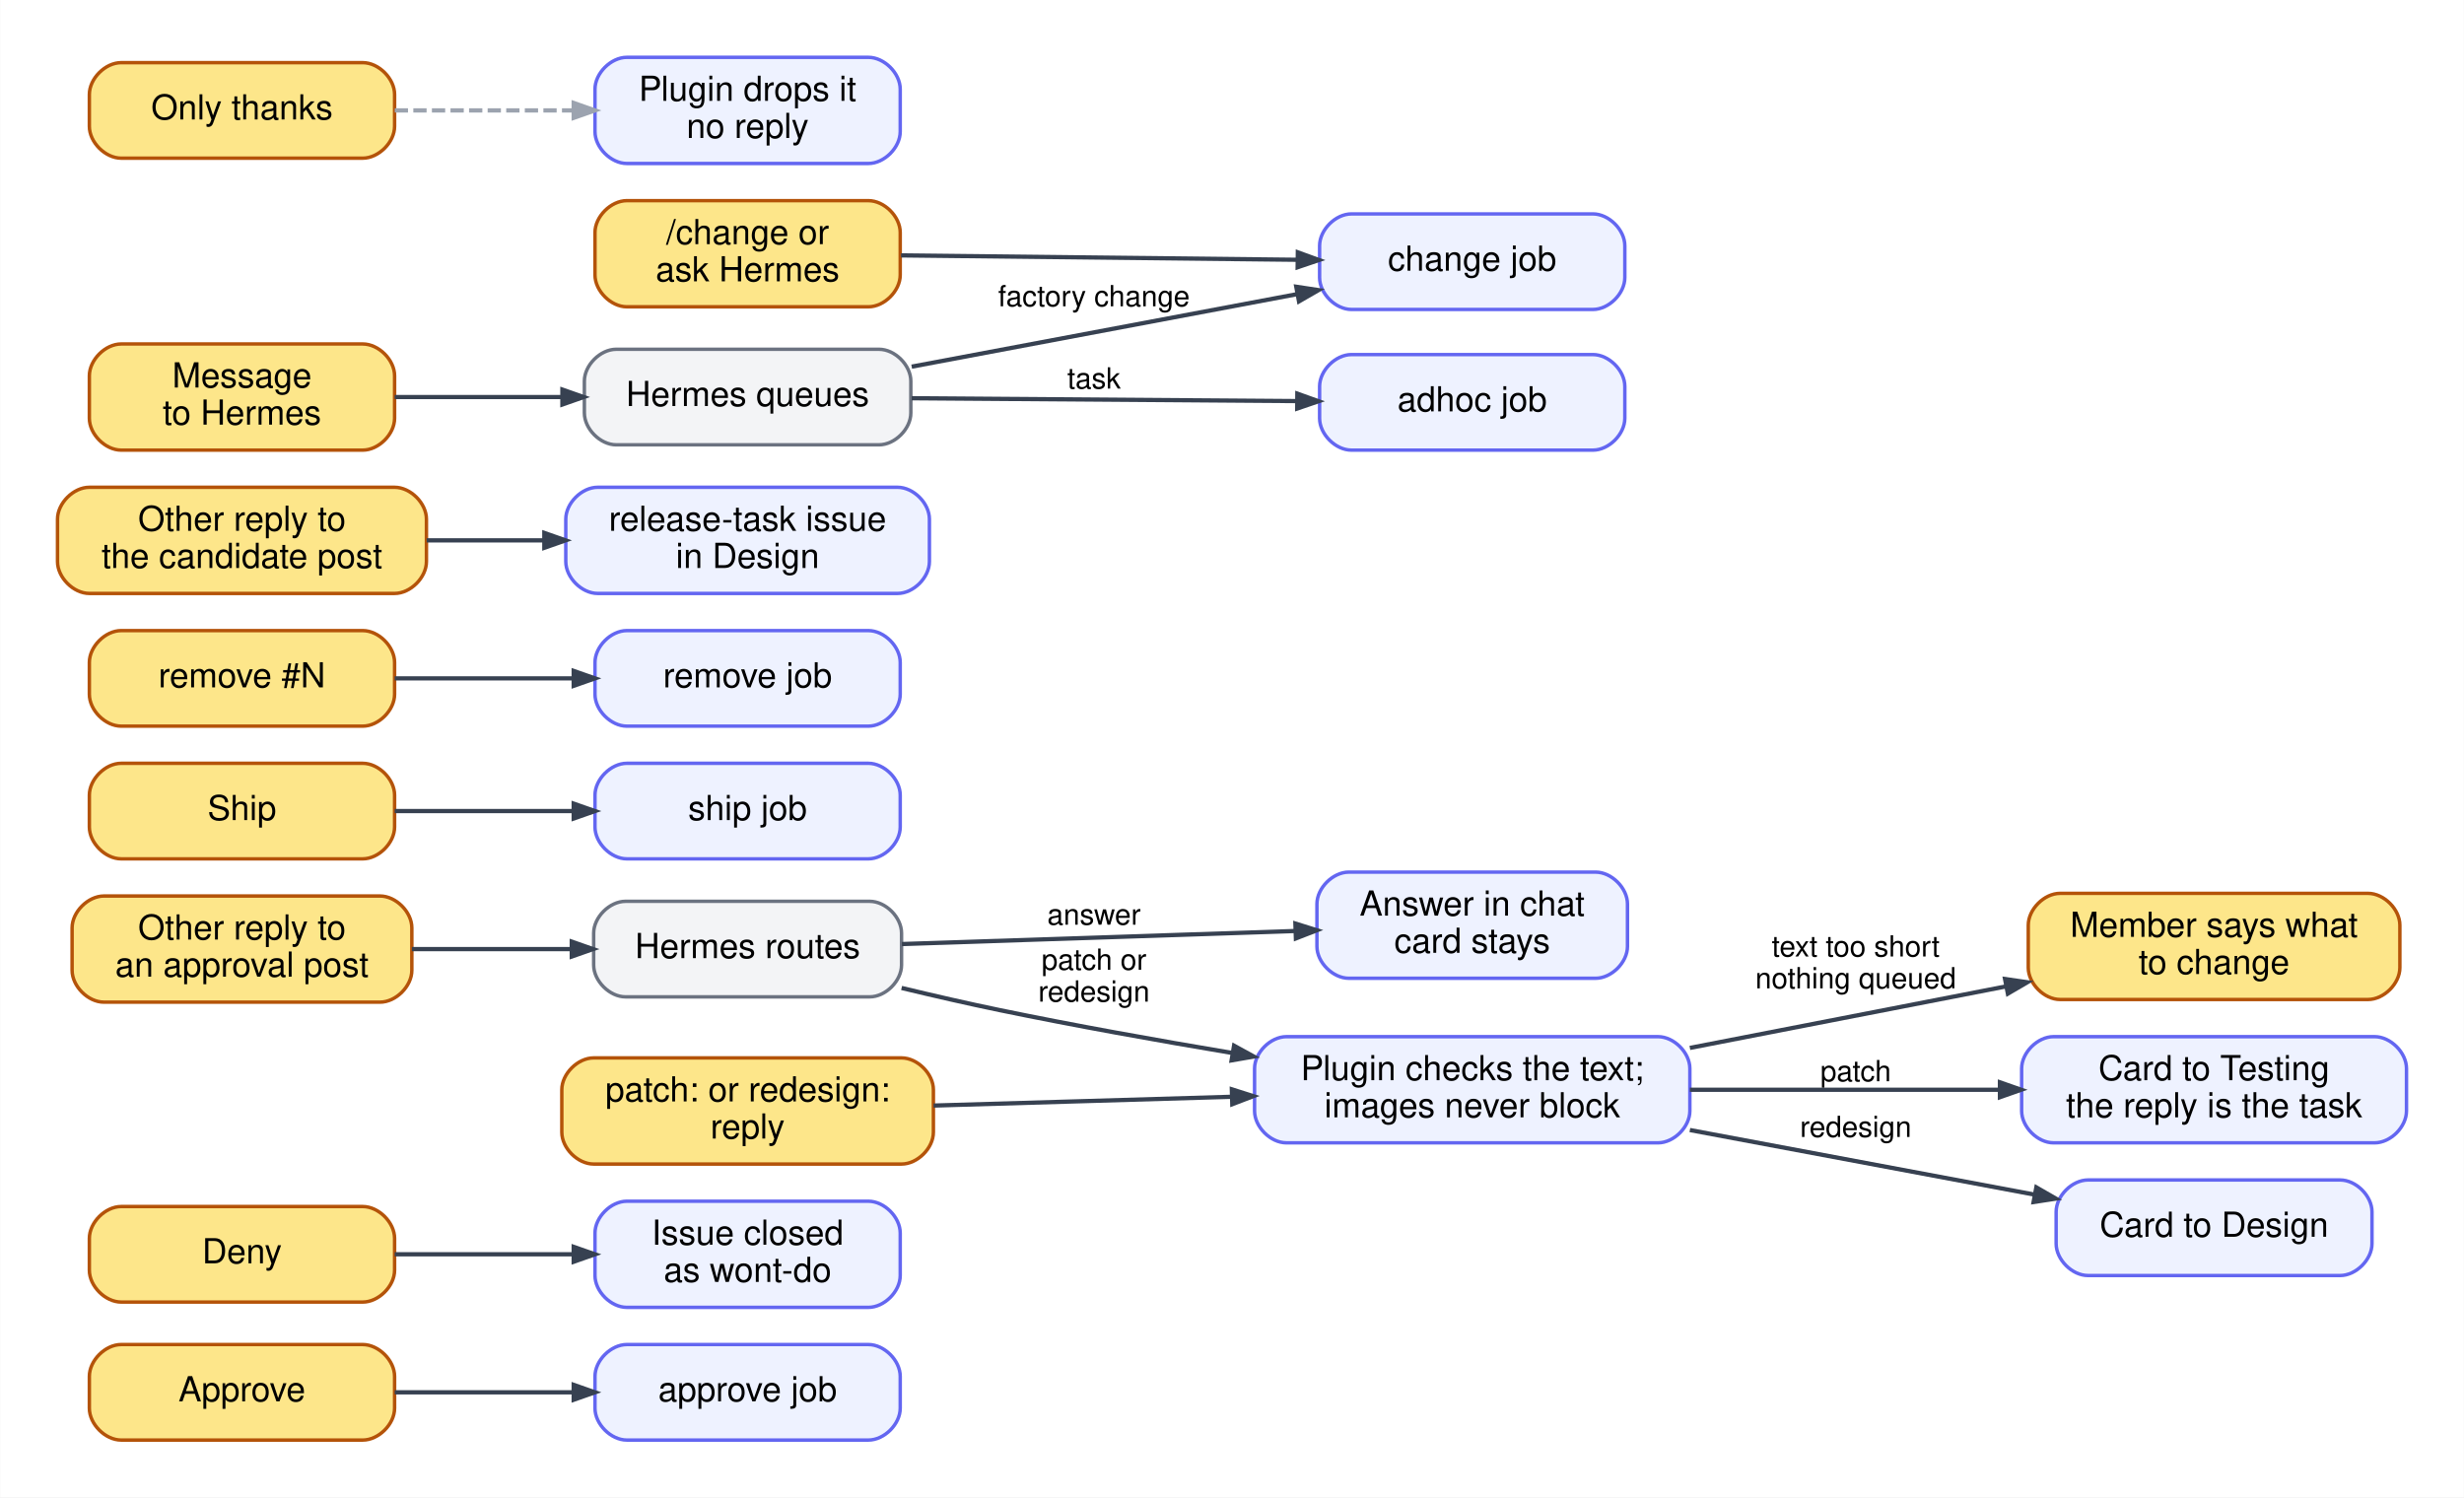
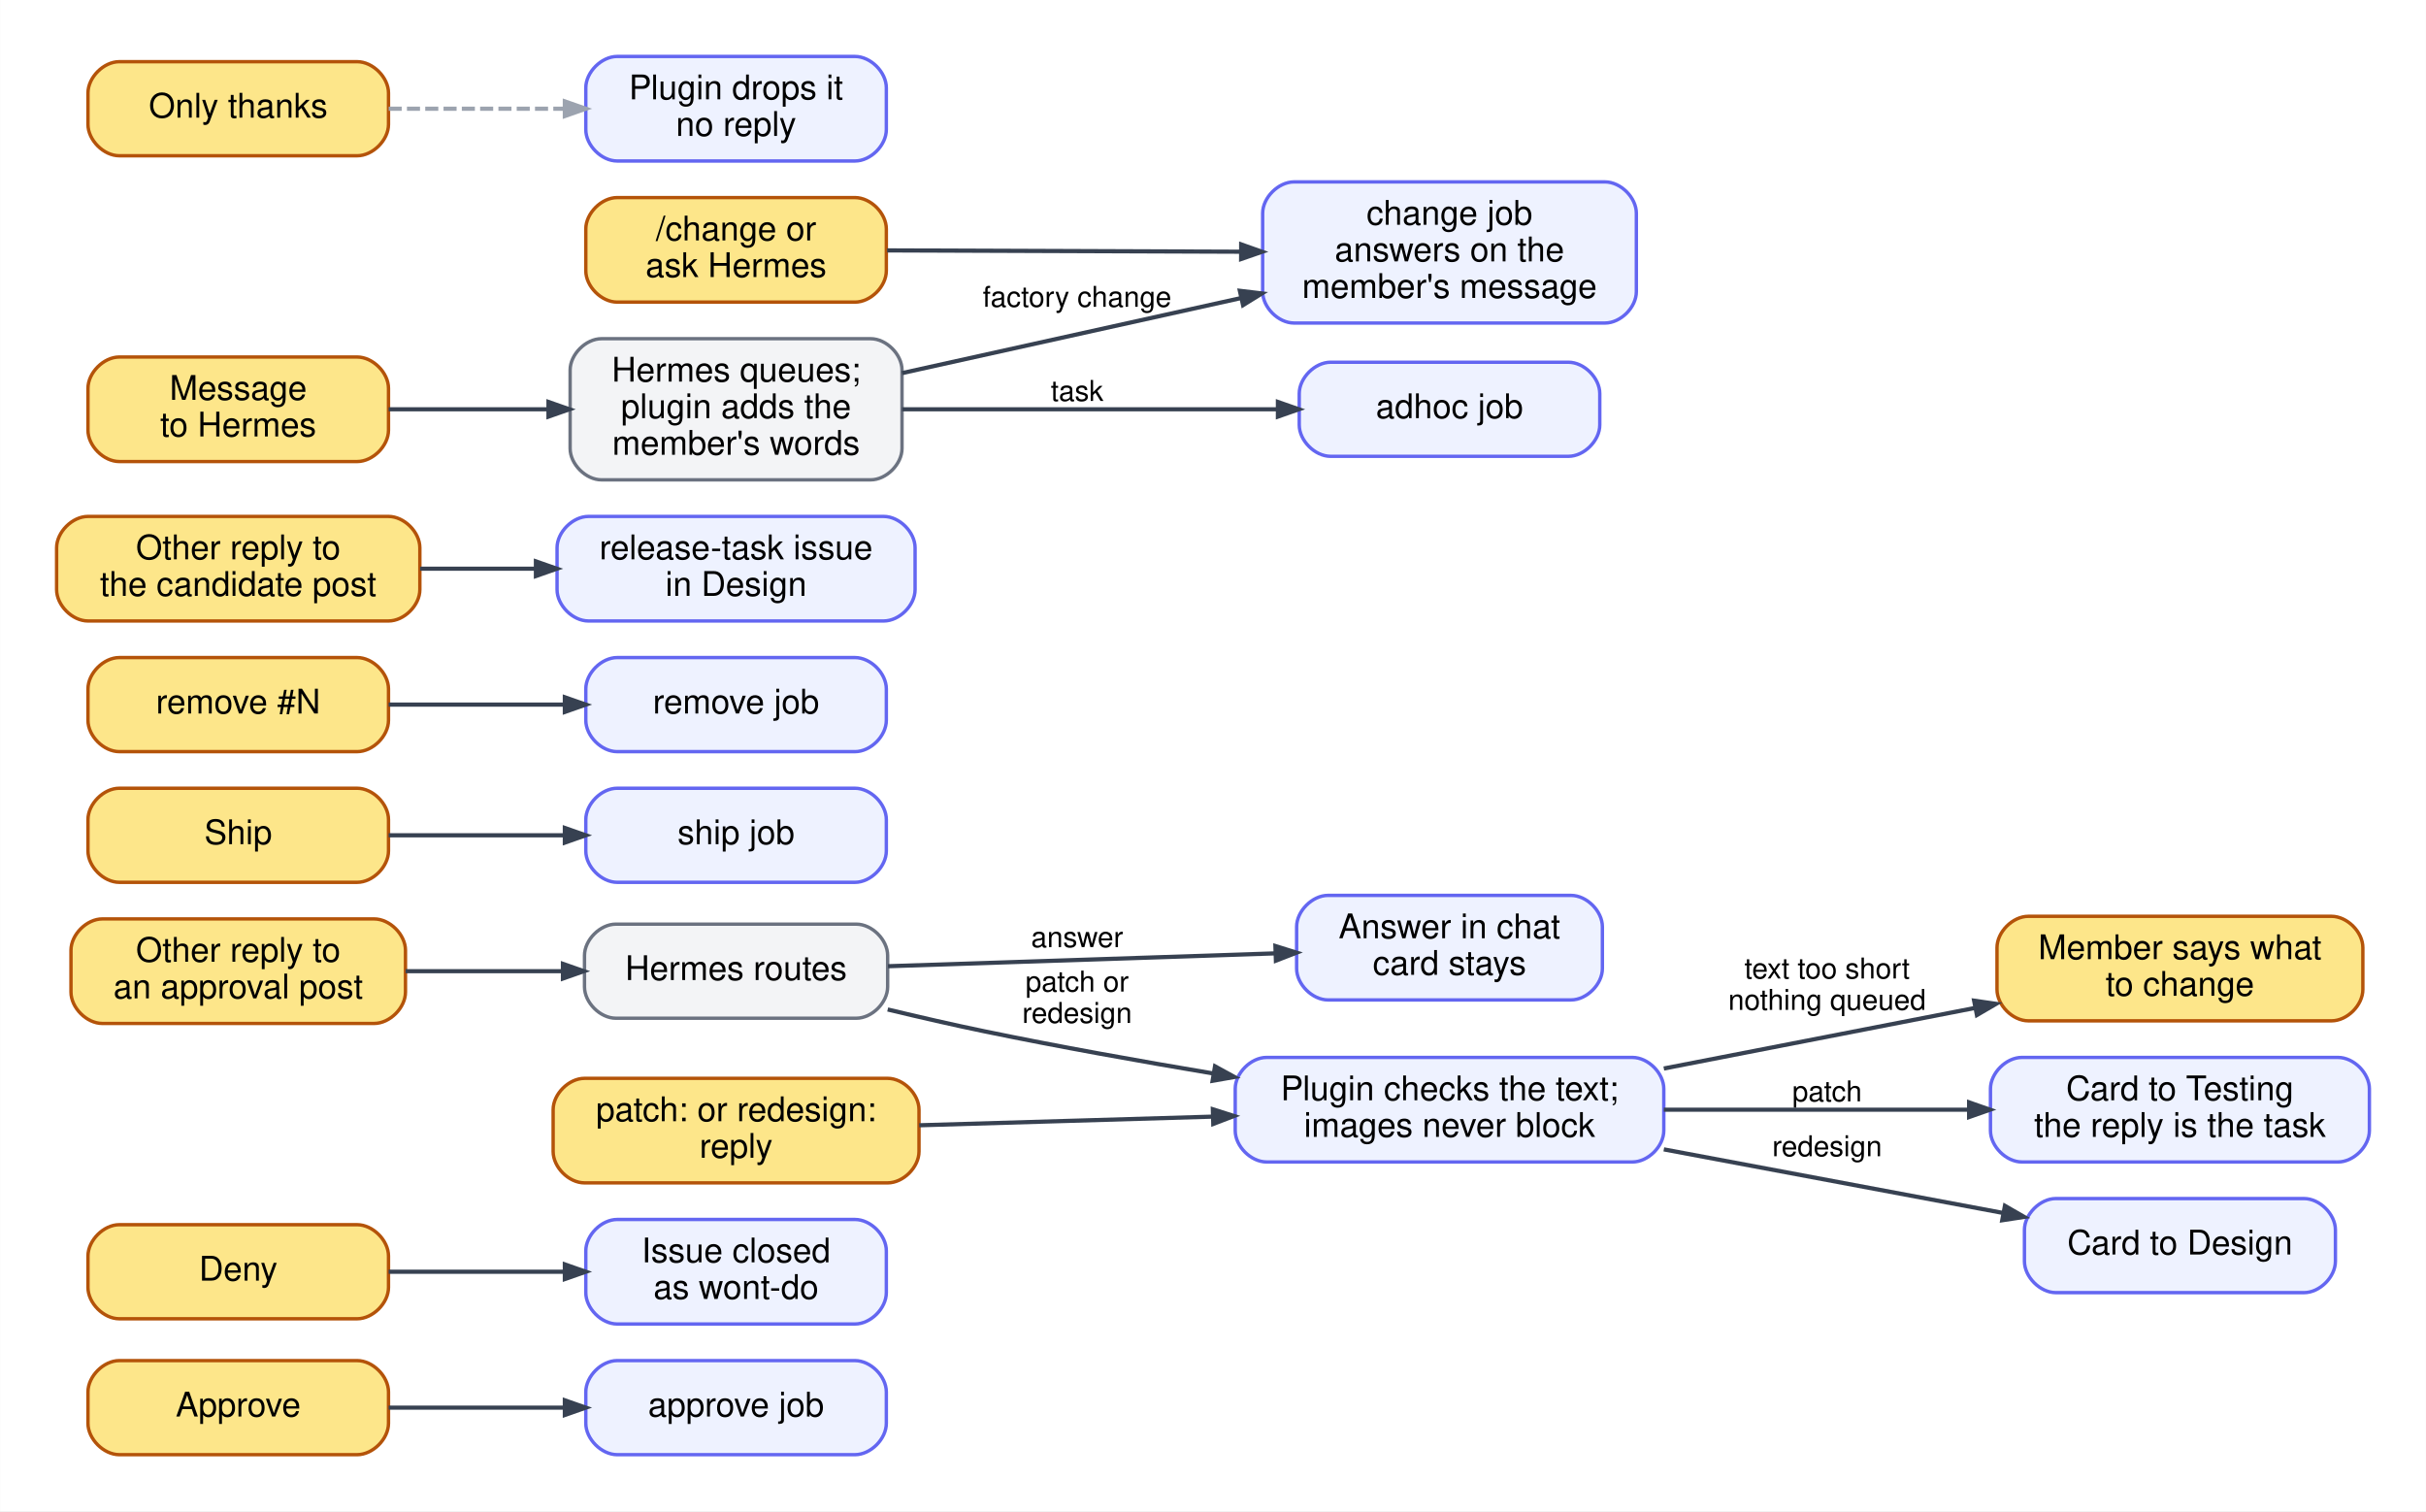
- <svg xmlns="http://www.w3.org/2000/svg" width="928pt" height="564pt" viewBox="0.00 0.00 928.20 564.20">
-   <g id="graph0" class="graph" transform="scale(1 1) rotate(0) translate(21.6 542.6)">
-     <polygon fill="white" stroke="transparent" points="-21.6,21.6 -21.6,-542.6 906.6,-542.6 906.6,21.6 -21.6,21.6" />
+ <svg xmlns="http://www.w3.org/2000/svg" width="928pt" height="578pt" viewBox="0.00 0.00 928.20 578.20">
+   <g id="graph0" class="graph" transform="scale(1 1) rotate(0) translate(21.6 556.6)">
+     <polygon fill="white" stroke="transparent" points="-21.6,21.6 -21.6,-556.6 906.6,-556.6 906.6,21.6 -21.6,21.6" />
    <g id="node1" class="node">
      <path fill="#fde68a" stroke="#b45309" stroke-width="1.3" d="M115,-36C115,-36 24,-36 24,-36 18,-36 12,-30 12,-24 12,-24 12,-12 12,-12 12,-6 18,0 24,0 24,0 115,0 115,0 121,0 127,-6 127,-12 127,-12 127,-24 127,-24 127,-30 121,-36 115,-36" />
      <text text-anchor="middle" x="69.5" y="-14.6" font-family="Helvetica,sans-Serif" font-size="13.00">Approve</text>
    </g>
    <g id="node15" class="node">
      <path fill="#eef2ff" stroke="#6366f1" stroke-width="1.3" d="M305.5,-36C305.5,-36 214.5,-36 214.5,-36 208.5,-36 202.5,-30 202.5,-24 202.5,-24 202.5,-12 202.5,-12 202.5,-6 208.5,0 214.5,0 214.5,0 305.5,0 305.5,0 311.5,0 317.5,-6 317.5,-12 317.5,-12 317.5,-24 317.5,-24 317.5,-30 311.5,-36 305.5,-36" />
      <text text-anchor="middle" x="260" y="-14.6" font-family="Helvetica,sans-Serif" font-size="13.00">approve job</text>
    </g>
    <g id="edge1" class="edge">
      <path fill="none" stroke="#374151" stroke-width="1.6" d="M127.06,-18C148.21,-18 172.4,-18 194.24,-18" />
      <polygon fill="#374151" stroke="#374151" stroke-width="1.6" points="194.48,-20.8 202.48,-18 194.48,-15.2 194.48,-20.8" />
    </g>
    <g id="node2" class="node">
      <path fill="#fde68a" stroke="#b45309" stroke-width="1.3" d="M115,-88C115,-88 24,-88 24,-88 18,-88 12,-82 12,-76 12,-76 12,-64 12,-64 12,-58 18,-52 24,-52 24,-52 115,-52 115,-52 121,-52 127,-58 127,-64 127,-64 127,-76 127,-76 127,-82 121,-88 115,-88" />
      <text text-anchor="middle" x="69.5" y="-66.6" font-family="Helvetica,sans-Serif" font-size="13.00">Deny</text>
    </g>
    <g id="node16" class="node">
      <path fill="#eef2ff" stroke="#6366f1" stroke-width="1.3" d="M305.5,-90C305.5,-90 214.5,-90 214.5,-90 208.5,-90 202.5,-84 202.5,-78 202.5,-78 202.5,-62 202.5,-62 202.5,-56 208.5,-50 214.5,-50 214.5,-50 305.5,-50 305.5,-50 311.5,-50 317.5,-56 317.5,-62 317.5,-62 317.5,-78 317.5,-78 317.5,-84 311.5,-90 305.5,-90" />
      <text text-anchor="middle" x="260" y="-73.6" font-family="Helvetica,sans-Serif" font-size="13.00">Issue closed</text>
      <text text-anchor="middle" x="260" y="-59.6" font-family="Helvetica,sans-Serif" font-size="13.00">as wont-do</text>
    </g>
    <g id="edge2" class="edge">
      <path fill="none" stroke="#374151" stroke-width="1.6" d="M127.06,-70C148.21,-70 172.4,-70 194.24,-70" />
      <polygon fill="#374151" stroke="#374151" stroke-width="1.6" points="194.48,-72.8 202.48,-70 194.48,-67.2 194.48,-72.8" />
    </g>
    <g id="node3" class="node">
      <path fill="#fde68a" stroke="#b45309" stroke-width="1.3" d="M121.5,-205C121.5,-205 17.5,-205 17.5,-205 11.5,-205 5.5,-199 5.5,-193 5.5,-193 5.5,-177 5.5,-177 5.5,-171 11.5,-165 17.5,-165 17.5,-165 121.5,-165 121.5,-165 127.5,-165 133.5,-171 133.5,-177 133.5,-177 133.5,-193 133.5,-193 133.5,-199 127.5,-205 121.5,-205" />
      <text text-anchor="middle" x="69.5" y="-188.6" font-family="Helvetica,sans-Serif" font-size="13.00">Other reply to</text>
      <text text-anchor="middle" x="69.5" y="-174.6" font-family="Helvetica,sans-Serif" font-size="13.00">an approval post</text>
    </g>
    <g id="node12" class="node">
      <path fill="#f3f4f6" stroke="#6b7280" stroke-width="1.3" d="M306,-203C306,-203 214,-203 214,-203 208,-203 202,-197 202,-191 202,-191 202,-179 202,-179 202,-173 208,-167 214,-167 214,-167 306,-167 306,-167 312,-167 318,-173 318,-179 318,-179 318,-191 318,-191 318,-197 312,-203 306,-203" />
      <text text-anchor="middle" x="260" y="-181.6" font-family="Helvetica,sans-Serif" font-size="13.00">Hermes routes</text>
    </g>
    <g id="edge3" class="edge">
      <path fill="none" stroke="#374151" stroke-width="1.6" d="M133.53,-185C152.82,-185 174.08,-185 193.53,-185" />
      <polygon fill="#374151" stroke="#374151" stroke-width="1.6" points="193.75,-187.8 201.75,-185 193.75,-182.2 193.75,-187.8" />
    </g>
    <g id="node4" class="node">
      <path fill="#fde68a" stroke="#b45309" stroke-width="1.3" d="M318,-144C318,-144 202,-144 202,-144 196,-144 190,-138 190,-132 190,-132 190,-116 190,-116 190,-110 196,-104 202,-104 202,-104 318,-104 318,-104 324,-104 330,-110 330,-116 330,-116 330,-132 330,-132 330,-138 324,-144 318,-144" />
      <text text-anchor="middle" x="260" y="-127.6" font-family="Helvetica,sans-Serif" font-size="13.00">patch: or redesign:</text>
      <text text-anchor="middle" x="260" y="-113.6" font-family="Helvetica,sans-Serif" font-size="13.00">reply</text>
    </g>
    <g id="node14" class="node">
      <path fill="#eef2ff" stroke="#6366f1" stroke-width="1.3" d="M603,-152C603,-152 463,-152 463,-152 457,-152 451,-146 451,-140 451,-140 451,-124 451,-124 451,-118 457,-112 463,-112 463,-112 603,-112 603,-112 609,-112 615,-118 615,-124 615,-124 615,-140 615,-140 615,-146 609,-152 603,-152" />
      <text text-anchor="middle" x="533" y="-135.6" font-family="Helvetica,sans-Serif" font-size="13.00">Plugin checks the text;</text>
      <text text-anchor="middle" x="533" y="-121.6" font-family="Helvetica,sans-Serif" font-size="13.00">images never block</text>
    </g>
    <g id="edge6" class="edge">
      <path fill="none" stroke="#374151" stroke-width="1.6" d="M330.09,-126.04C364.2,-127.05 405.78,-128.27 442.32,-129.35" />
      <polygon fill="#374151" stroke="#374151" stroke-width="1.6" points="442.44,-132.16 450.52,-129.59 442.6,-126.56 442.44,-132.16" />
    </g>
    <g id="node5" class="node">
      <path fill="#fde68a" stroke="#b45309" stroke-width="1.3" d="M115,-255C115,-255 24,-255 24,-255 18,-255 12,-249 12,-243 12,-243 12,-231 12,-231 12,-225 18,-219 24,-219 24,-219 115,-219 115,-219 121,-219 127,-225 127,-231 127,-231 127,-243 127,-243 127,-249 121,-255 115,-255" />
      <text text-anchor="middle" x="69.5" y="-233.6" font-family="Helvetica,sans-Serif" font-size="13.00">Ship</text>
    </g>
    <g id="node20" class="node">
      <path fill="#eef2ff" stroke="#6366f1" stroke-width="1.3" d="M305.5,-255C305.5,-255 214.5,-255 214.5,-255 208.5,-255 202.5,-249 202.5,-243 202.5,-243 202.5,-231 202.5,-231 202.5,-225 208.5,-219 214.5,-219 214.5,-219 305.5,-219 305.5,-219 311.5,-219 317.5,-225 317.5,-231 317.5,-231 317.5,-243 317.5,-243 317.5,-249 311.5,-255 305.5,-255" />
      <text text-anchor="middle" x="260" y="-233.6" font-family="Helvetica,sans-Serif" font-size="13.00">ship job</text>
    </g>
    <g id="edge10" class="edge">
      <path fill="none" stroke="#374151" stroke-width="1.6" d="M127.06,-237C148.21,-237 172.4,-237 194.24,-237" />
      <polygon fill="#374151" stroke="#374151" stroke-width="1.6" points="194.48,-239.8 202.48,-237 194.48,-234.2 194.48,-239.8" />
    </g>
    <g id="node6" class="node">
      <path fill="#fde68a" stroke="#b45309" stroke-width="1.3" d="M115,-305C115,-305 24,-305 24,-305 18,-305 12,-299 12,-293 12,-293 12,-281 12,-281 12,-275 18,-269 24,-269 24,-269 115,-269 115,-269 121,-269 127,-275 127,-281 127,-281 127,-293 127,-293 127,-299 121,-305 115,-305" />
      <text text-anchor="middle" x="69.5" y="-283.6" font-family="Helvetica,sans-Serif" font-size="13.00">remove #N</text>
    </g>
    <g id="node21" class="node">
      <path fill="#eef2ff" stroke="#6366f1" stroke-width="1.3" d="M305.5,-305C305.5,-305 214.5,-305 214.5,-305 208.5,-305 202.5,-299 202.5,-293 202.5,-293 202.5,-281 202.5,-281 202.5,-275 208.5,-269 214.5,-269 214.5,-269 305.5,-269 305.5,-269 311.5,-269 317.5,-275 317.5,-281 317.5,-281 317.5,-293 317.5,-293 317.5,-299 311.5,-305 305.5,-305" />
      <text text-anchor="middle" x="260" y="-283.6" font-family="Helvetica,sans-Serif" font-size="13.00">remove job</text>
    </g>
    <g id="edge11" class="edge">
      <path fill="none" stroke="#374151" stroke-width="1.6" d="M127.06,-287C148.21,-287 172.4,-287 194.24,-287" />
      <polygon fill="#374151" stroke="#374151" stroke-width="1.6" points="194.48,-289.8 202.48,-287 194.48,-284.2 194.48,-289.8" />
    </g>
    <g id="node7" class="node">
      <path fill="#fde68a" stroke="#b45309" stroke-width="1.3" d="M127,-359C127,-359 12,-359 12,-359 6,-359 0,-353 0,-347 0,-347 0,-331 0,-331 0,-325 6,-319 12,-319 12,-319 127,-319 127,-319 133,-319 139,-325 139,-331 139,-331 139,-347 139,-347 139,-353 133,-359 127,-359" />
      <text text-anchor="middle" x="69.5" y="-342.6" font-family="Helvetica,sans-Serif" font-size="13.00">Other reply to</text>
      <text text-anchor="middle" x="69.5" y="-328.6" font-family="Helvetica,sans-Serif" font-size="13.00">the candidate post</text>
    </g>
    <g id="node22" class="node">
      <path fill="#eef2ff" stroke="#6366f1" stroke-width="1.3" d="M316.5,-359C316.5,-359 203.5,-359 203.5,-359 197.5,-359 191.5,-353 191.5,-347 191.5,-347 191.5,-331 191.5,-331 191.5,-325 197.5,-319 203.5,-319 203.5,-319 316.5,-319 316.5,-319 322.5,-319 328.5,-325 328.5,-331 328.5,-331 328.5,-347 328.5,-347 328.5,-353 322.5,-359 316.5,-359" />
      <text text-anchor="middle" x="260" y="-342.6" font-family="Helvetica,sans-Serif" font-size="13.00">release-task issue</text>
      <text text-anchor="middle" x="260" y="-328.6" font-family="Helvetica,sans-Serif" font-size="13.00">in Design</text>
    </g>
    <g id="edge12" class="edge">
      <path fill="none" stroke="#374151" stroke-width="1.6" d="M139.09,-339C153.47,-339 168.73,-339 183.36,-339" />
      <polygon fill="#374151" stroke="#374151" stroke-width="1.6" points="183.41,-341.8 191.41,-339 183.41,-336.2 183.41,-341.8" />
    </g>
    <g id="node8" class="node">
-       <path fill="#fde68a" stroke="#b45309" stroke-width="1.3" d="M305.5,-467C305.5,-467 214.5,-467 214.5,-467 208.5,-467 202.5,-461 202.5,-455 202.5,-455 202.5,-439 202.5,-439 202.5,-433 208.5,-427 214.5,-427 214.5,-427 305.5,-427 305.5,-427 311.5,-427 317.5,-433 317.5,-439 317.5,-439 317.5,-455 317.5,-455 317.5,-461 311.5,-467 305.5,-467" />
-       <text text-anchor="middle" x="260" y="-450.6" font-family="Helvetica,sans-Serif" font-size="13.00">/change or</text>
-       <text text-anchor="middle" x="260" y="-436.6" font-family="Helvetica,sans-Serif" font-size="13.00">ask Hermes</text>
+       <path fill="#fde68a" stroke="#b45309" stroke-width="1.3" d="M305.5,-481C305.5,-481 214.5,-481 214.5,-481 208.5,-481 202.5,-475 202.5,-469 202.5,-469 202.5,-453 202.5,-453 202.5,-447 208.5,-441 214.5,-441 214.5,-441 305.5,-441 305.5,-441 311.5,-441 317.5,-447 317.5,-453 317.5,-453 317.5,-469 317.5,-469 317.5,-475 311.5,-481 305.5,-481" />
+       <text text-anchor="middle" x="260" y="-464.6" font-family="Helvetica,sans-Serif" font-size="13.00">/change or</text>
+       <text text-anchor="middle" x="260" y="-450.6" font-family="Helvetica,sans-Serif" font-size="13.00">ask Hermes</text>
    </g>
    <g id="node23" class="node">
-       <path fill="#eef2ff" stroke="#6366f1" stroke-width="1.3" d="M578.5,-462C578.5,-462 487.5,-462 487.5,-462 481.5,-462 475.5,-456 475.5,-450 475.5,-450 475.5,-438 475.5,-438 475.5,-432 481.5,-426 487.5,-426 487.5,-426 578.5,-426 578.5,-426 584.5,-426 590.5,-432 590.5,-438 590.5,-438 590.5,-450 590.5,-450 590.5,-456 584.5,-462 578.5,-462" />
-       <text text-anchor="middle" x="533" y="-440.6" font-family="Helvetica,sans-Serif" font-size="13.00">change job</text>
+       <path fill="#eef2ff" stroke="#6366f1" stroke-width="1.3" d="M592.5,-487C592.5,-487 473.5,-487 473.5,-487 467.5,-487 461.5,-481 461.5,-475 461.5,-475 461.5,-445 461.5,-445 461.5,-439 467.5,-433 473.5,-433 473.5,-433 592.5,-433 592.5,-433 598.5,-433 604.5,-439 604.5,-445 604.5,-445 604.5,-475 604.5,-475 604.5,-481 598.5,-487 592.5,-487" />
+       <text text-anchor="middle" x="533" y="-470.6" font-family="Helvetica,sans-Serif" font-size="13.00">change job</text>
+       <text text-anchor="middle" x="533" y="-456.6" font-family="Helvetica,sans-Serif" font-size="13.00">answers on the</text>
+       <text text-anchor="middle" x="533" y="-442.6" font-family="Helvetica,sans-Serif" font-size="13.00">member's message</text>
    </g>
    <g id="edge13" class="edge">
-       <path fill="none" stroke="#374151" stroke-width="1.6" d="M317.81,-446.37C361.44,-445.89 421.73,-445.22 467.24,-444.72" />
-       <polygon fill="#374151" stroke="#374151" stroke-width="1.6" points="467.3,-447.52 475.26,-444.63 467.23,-441.92 467.3,-447.52" />
+       <path fill="none" stroke="#374151" stroke-width="1.6" d="M317.81,-460.79C357.03,-460.65 409.72,-460.45 453.02,-460.29" />
+       <polygon fill="#374151" stroke="#374151" stroke-width="1.6" points="453.28,-463.09 461.27,-460.26 453.26,-457.49 453.28,-463.09" />
    </g>
    <g id="node9" class="node">
-       <path fill="#fde68a" stroke="#b45309" stroke-width="1.3" d="M115,-413C115,-413 24,-413 24,-413 18,-413 12,-407 12,-401 12,-401 12,-385 12,-385 12,-379 18,-373 24,-373 24,-373 115,-373 115,-373 121,-373 127,-379 127,-385 127,-385 127,-401 127,-401 127,-407 121,-413 115,-413" />
-       <text text-anchor="middle" x="69.5" y="-396.6" font-family="Helvetica,sans-Serif" font-size="13.00">Message</text>
-       <text text-anchor="middle" x="69.5" y="-382.6" font-family="Helvetica,sans-Serif" font-size="13.00">to Hermes</text>
+       <path fill="#fde68a" stroke="#b45309" stroke-width="1.3" d="M115,-420C115,-420 24,-420 24,-420 18,-420 12,-414 12,-408 12,-408 12,-392 12,-392 12,-386 18,-380 24,-380 24,-380 115,-380 115,-380 121,-380 127,-386 127,-392 127,-392 127,-408 127,-408 127,-414 121,-420 115,-420" />
+       <text text-anchor="middle" x="69.5" y="-403.6" font-family="Helvetica,sans-Serif" font-size="13.00">Message</text>
+       <text text-anchor="middle" x="69.5" y="-389.6" font-family="Helvetica,sans-Serif" font-size="13.00">to Hermes</text>
    </g>
    <g id="node13" class="node">
-       <path fill="#f3f4f6" stroke="#6b7280" stroke-width="1.3" d="M309.5,-411C309.5,-411 210.5,-411 210.5,-411 204.5,-411 198.5,-405 198.5,-399 198.5,-399 198.5,-387 198.5,-387 198.5,-381 204.5,-375 210.5,-375 210.5,-375 309.5,-375 309.5,-375 315.5,-375 321.5,-381 321.5,-387 321.5,-387 321.5,-399 321.5,-399 321.5,-405 315.5,-411 309.5,-411" />
-       <text text-anchor="middle" x="260" y="-389.6" font-family="Helvetica,sans-Serif" font-size="13.00">Hermes queues</text>
+       <path fill="#f3f4f6" stroke="#6b7280" stroke-width="1.3" d="M311.5,-427C311.5,-427 208.5,-427 208.5,-427 202.5,-427 196.5,-421 196.5,-415 196.5,-415 196.5,-385 196.5,-385 196.5,-379 202.5,-373 208.5,-373 208.5,-373 311.5,-373 311.5,-373 317.5,-373 323.5,-379 323.5,-385 323.5,-385 323.5,-415 323.5,-415 323.5,-421 317.5,-427 311.5,-427" />
+       <text text-anchor="middle" x="260" y="-410.6" font-family="Helvetica,sans-Serif" font-size="13.00">Hermes queues;</text>
+       <text text-anchor="middle" x="260" y="-396.6" font-family="Helvetica,sans-Serif" font-size="13.00">plugin adds the</text>
+       <text text-anchor="middle" x="260" y="-382.6" font-family="Helvetica,sans-Serif" font-size="13.00">member's words</text>
    </g>
    <g id="edge14" class="edge">
-       <path fill="none" stroke="#374151" stroke-width="1.6" d="M127.06,-393C146.87,-393 169.35,-393 190.07,-393" />
-       <polygon fill="#374151" stroke="#374151" stroke-width="1.6" points="190.22,-395.8 198.22,-393 190.22,-390.2 190.22,-395.8" />
+       <path fill="none" stroke="#374151" stroke-width="1.6" d="M127.06,-400C146.21,-400 167.86,-400 188,-400" />
+       <polygon fill="#374151" stroke="#374151" stroke-width="1.6" points="188.22,-402.8 196.22,-400 188.22,-397.2 188.22,-402.8" />
    </g>
    <g id="node10" class="node">
-       <path fill="#fde68a" stroke="#b45309" stroke-width="1.3" d="M115,-519C115,-519 24,-519 24,-519 18,-519 12,-513 12,-507 12,-507 12,-495 12,-495 12,-489 18,-483 24,-483 24,-483 115,-483 115,-483 121,-483 127,-489 127,-495 127,-495 127,-507 127,-507 127,-513 121,-519 115,-519" />
-       <text text-anchor="middle" x="69.5" y="-497.6" font-family="Helvetica,sans-Serif" font-size="13.00">Only thanks</text>
+       <path fill="#fde68a" stroke="#b45309" stroke-width="1.3" d="M115,-533C115,-533 24,-533 24,-533 18,-533 12,-527 12,-521 12,-521 12,-509 12,-509 12,-503 18,-497 24,-497 24,-497 115,-497 115,-497 121,-497 127,-503 127,-509 127,-509 127,-521 127,-521 127,-527 121,-533 115,-533" />
+       <text text-anchor="middle" x="69.5" y="-511.6" font-family="Helvetica,sans-Serif" font-size="13.00">Only thanks</text>
    </g>
    <g id="node25" class="node">
-       <path fill="#eef2ff" stroke="#6366f1" stroke-width="1.3" d="M305.5,-521C305.5,-521 214.5,-521 214.5,-521 208.5,-521 202.5,-515 202.5,-509 202.5,-509 202.5,-493 202.5,-493 202.5,-487 208.5,-481 214.5,-481 214.5,-481 305.5,-481 305.5,-481 311.5,-481 317.5,-487 317.5,-493 317.5,-493 317.5,-509 317.5,-509 317.5,-515 311.5,-521 305.5,-521" />
-       <text text-anchor="middle" x="260" y="-504.6" font-family="Helvetica,sans-Serif" font-size="13.00">Plugin drops it</text>
-       <text text-anchor="middle" x="260" y="-490.6" font-family="Helvetica,sans-Serif" font-size="13.00">no reply</text>
+       <path fill="#eef2ff" stroke="#6366f1" stroke-width="1.3" d="M305.5,-535C305.5,-535 214.5,-535 214.5,-535 208.5,-535 202.5,-529 202.5,-523 202.5,-523 202.5,-507 202.5,-507 202.5,-501 208.5,-495 214.5,-495 214.5,-495 305.5,-495 305.5,-495 311.5,-495 317.5,-501 317.5,-507 317.5,-507 317.5,-523 317.5,-523 317.5,-529 311.5,-535 305.5,-535" />
+       <text text-anchor="middle" x="260" y="-518.6" font-family="Helvetica,sans-Serif" font-size="13.00">Plugin drops it</text>
+       <text text-anchor="middle" x="260" y="-504.6" font-family="Helvetica,sans-Serif" font-size="13.00">no reply</text>
    </g>
    <g id="edge17" class="edge">
-       <path fill="none" stroke="#9ca3af" stroke-width="1.6" stroke-dasharray="5,2" d="M127.06,-501C148.21,-501 172.4,-501 194.24,-501" />
-       <polygon fill="#9ca3af" stroke="#9ca3af" stroke-width="1.6" points="194.48,-503.8 202.48,-501 194.48,-498.2 194.48,-503.8" />
+       <path fill="none" stroke="#9ca3af" stroke-width="1.6" stroke-dasharray="5,2" d="M127.06,-515C148.21,-515 172.4,-515 194.24,-515" />
+       <polygon fill="#9ca3af" stroke="#9ca3af" stroke-width="1.6" points="194.48,-517.8 202.48,-515 194.48,-512.2 194.48,-517.8" />
    </g>
    <g id="node11" class="node">
      <path fill="#fde68a" stroke="#b45309" stroke-width="1.3" d="M870.5,-206C870.5,-206 754.5,-206 754.5,-206 748.5,-206 742.5,-200 742.5,-194 742.5,-194 742.5,-178 742.5,-178 742.5,-172 748.5,-166 754.5,-166 754.5,-166 870.5,-166 870.5,-166 876.5,-166 882.5,-172 882.5,-178 882.5,-178 882.5,-194 882.5,-194 882.5,-200 876.5,-206 870.5,-206" />
      <text text-anchor="middle" x="812.5" y="-189.6" font-family="Helvetica,sans-Serif" font-size="13.00">Member says what</text>
      <text text-anchor="middle" x="812.5" y="-175.6" font-family="Helvetica,sans-Serif" font-size="13.00">to change</text>
    </g>
    <g id="edge5" class="edge">
      <path fill="none" stroke="#374151" stroke-width="1.6" d="M318.02,-170.35C330.19,-167.42 342.99,-164.48 355,-162 383.33,-156.14 414.4,-150.59 442.48,-145.88" />
      <polygon fill="#374151" stroke="#374151" stroke-width="1.6" points="443.27,-148.59 450.7,-144.52 442.35,-143.07 443.27,-148.59" />
      <text text-anchor="middle" x="390.5" y="-177.2" font-family="Helvetica,sans-Serif" font-size="11.00">patch or</text>
      <text text-anchor="middle" x="390.5" y="-165.2" font-family="Helvetica,sans-Serif" font-size="11.00">redesign</text>
    </g>
    <g id="node17" class="node">
      <path fill="#eef2ff" stroke="#6366f1" stroke-width="1.3" d="M579.5,-214C579.5,-214 486.5,-214 486.5,-214 480.5,-214 474.5,-208 474.5,-202 474.5,-202 474.5,-186 474.5,-186 474.5,-180 480.5,-174 486.5,-174 486.5,-174 579.5,-174 579.5,-174 585.5,-174 591.5,-180 591.5,-186 591.5,-186 591.5,-202 591.5,-202 591.5,-208 585.5,-214 579.5,-214" />
      <text text-anchor="middle" x="533" y="-197.6" font-family="Helvetica,sans-Serif" font-size="13.00">Answer in chat</text>
      <text text-anchor="middle" x="533" y="-183.6" font-family="Helvetica,sans-Serif" font-size="13.00">card stays</text>
    </g>
    <g id="edge4" class="edge">
      <path fill="none" stroke="#374151" stroke-width="1.6" d="M318.14,-186.9C361.5,-188.34 421.18,-190.32 466.47,-191.82" />
      <polygon fill="#374151" stroke="#374151" stroke-width="1.6" points="466.38,-194.62 474.47,-192.09 466.57,-189.03 466.38,-194.62" />
      <text text-anchor="middle" x="390.5" y="-194.2" font-family="Helvetica,sans-Serif" font-size="11.00">answer</text>
    </g>
    <g id="edge16" class="edge">
-       <path fill="none" stroke="#374151" stroke-width="1.6" d="M321.82,-404.45C365.01,-412.57 422.92,-423.47 467.02,-431.77" />
-       <polygon fill="#374151" stroke="#374151" stroke-width="1.6" points="466.71,-434.56 475.09,-433.29 467.74,-429.06 466.71,-434.56" />
-       <text text-anchor="middle" x="390.5" y="-427.2" font-family="Helvetica,sans-Serif" font-size="11.00">factory change</text>
+       <path fill="none" stroke="#374151" stroke-width="1.6" d="M323.51,-413.84C362.13,-422.39 412.03,-433.44 453.33,-442.58" />
+       <polygon fill="#374151" stroke="#374151" stroke-width="1.6" points="452.78,-445.33 461.2,-444.32 454,-439.86 452.78,-445.33" />
+       <text text-anchor="middle" x="390.5" y="-439.2" font-family="Helvetica,sans-Serif" font-size="11.00">factory change</text>
    </g>
    <g id="node24" class="node">
-       <path fill="#eef2ff" stroke="#6366f1" stroke-width="1.3" d="M578.5,-409C578.5,-409 487.5,-409 487.5,-409 481.5,-409 475.5,-403 475.5,-397 475.5,-397 475.5,-385 475.5,-385 475.5,-379 481.5,-373 487.5,-373 487.5,-373 578.5,-373 578.5,-373 584.5,-373 590.5,-379 590.5,-385 590.5,-385 590.5,-397 590.5,-397 590.5,-403 584.5,-409 578.5,-409" />
-       <text text-anchor="middle" x="533" y="-387.6" font-family="Helvetica,sans-Serif" font-size="13.00">adhoc job</text>
+       <path fill="#eef2ff" stroke="#6366f1" stroke-width="1.3" d="M578.5,-418C578.5,-418 487.5,-418 487.5,-418 481.5,-418 475.5,-412 475.5,-406 475.5,-406 475.5,-394 475.5,-394 475.5,-388 481.5,-382 487.5,-382 487.5,-382 578.5,-382 578.5,-382 584.5,-382 590.5,-388 590.5,-394 590.5,-394 590.5,-406 590.5,-406 590.5,-412 584.5,-418 578.5,-418" />
+       <text text-anchor="middle" x="533" y="-396.6" font-family="Helvetica,sans-Serif" font-size="13.00">adhoc job</text>
    </g>
    <g id="edge15" class="edge">
-       <path fill="none" stroke="#374151" stroke-width="1.6" d="M321.82,-392.55C365.01,-392.23 422.92,-391.8 467.02,-391.48" />
-       <polygon fill="#374151" stroke="#374151" stroke-width="1.6" points="467.11,-394.28 475.09,-391.42 467.07,-388.68 467.11,-394.28" />
-       <text text-anchor="middle" x="390.5" y="-396.2" font-family="Helvetica,sans-Serif" font-size="11.00">task</text>
+       <path fill="none" stroke="#374151" stroke-width="1.6" d="M323.51,-400C366.54,-400 423.56,-400 467.1,-400" />
+       <polygon fill="#374151" stroke="#374151" stroke-width="1.6" points="467.34,-402.8 475.34,-400 467.34,-397.2 467.34,-402.8" />
+       <text text-anchor="middle" x="390.5" y="-403.2" font-family="Helvetica,sans-Serif" font-size="11.00">task</text>
    </g>
    <g id="edge9" class="edge">
      <path fill="none" stroke="#374151" stroke-width="1.6" d="M615.01,-147.76C652.49,-155.06 696.81,-163.68 733.86,-170.89" />
      <polygon fill="#374151" stroke="#374151" stroke-width="1.6" points="733.75,-173.72 742.14,-172.5 734.82,-168.23 733.75,-173.72" />
      <text text-anchor="middle" x="677.5" y="-182.2" font-family="Helvetica,sans-Serif" font-size="11.00">text too short</text>
      <text text-anchor="middle" x="677.5" y="-170.2" font-family="Helvetica,sans-Serif" font-size="11.00">nothing queued</text>
    </g>
    <g id="node18" class="node">
      <path fill="#eef2ff" stroke="#6366f1" stroke-width="1.3" d="M873,-152C873,-152 752,-152 752,-152 746,-152 740,-146 740,-140 740,-140 740,-124 740,-124 740,-118 746,-112 752,-112 752,-112 873,-112 873,-112 879,-112 885,-118 885,-124 885,-124 885,-140 885,-140 885,-146 879,-152 873,-152" />
      <text text-anchor="middle" x="812.5" y="-135.6" font-family="Helvetica,sans-Serif" font-size="13.00">Card to Testing</text>
      <text text-anchor="middle" x="812.5" y="-121.6" font-family="Helvetica,sans-Serif" font-size="13.00">the reply is the task</text>
    </g>
    <g id="edge7" class="edge">
      <path fill="none" stroke="#374151" stroke-width="1.6" d="M615.01,-132C651.75,-132 695.05,-132 731.65,-132" />
      <polygon fill="#374151" stroke="#374151" stroke-width="1.6" points="731.83,-134.8 739.83,-132 731.83,-129.2 731.83,-134.8" />
      <text text-anchor="middle" x="677.5" y="-135.2" font-family="Helvetica,sans-Serif" font-size="11.00">patch</text>
    </g>
    <g id="node19" class="node">
      <path fill="#eef2ff" stroke="#6366f1" stroke-width="1.3" d="M860,-98C860,-98 765,-98 765,-98 759,-98 753,-92 753,-86 753,-86 753,-74 753,-74 753,-68 759,-62 765,-62 765,-62 860,-62 860,-62 866,-62 872,-68 872,-74 872,-74 872,-86 872,-86 872,-92 866,-98 860,-98" />
      <text text-anchor="middle" x="812.5" y="-76.6" font-family="Helvetica,sans-Serif" font-size="13.00">Card to Design</text>
    </g>
    <g id="edge8" class="edge">
      <path fill="none" stroke="#374151" stroke-width="1.6" d="M615.01,-116.82C656.23,-109.1 705.73,-99.82 744.73,-92.51" />
      <polygon fill="#374151" stroke="#374151" stroke-width="1.6" points="745.54,-95.21 752.89,-90.98 744.51,-89.7 745.54,-95.21" />
      <text text-anchor="middle" x="677.5" y="-114.2" font-family="Helvetica,sans-Serif" font-size="11.00">redesign</text>
    </g>
  </g>
</svg>
